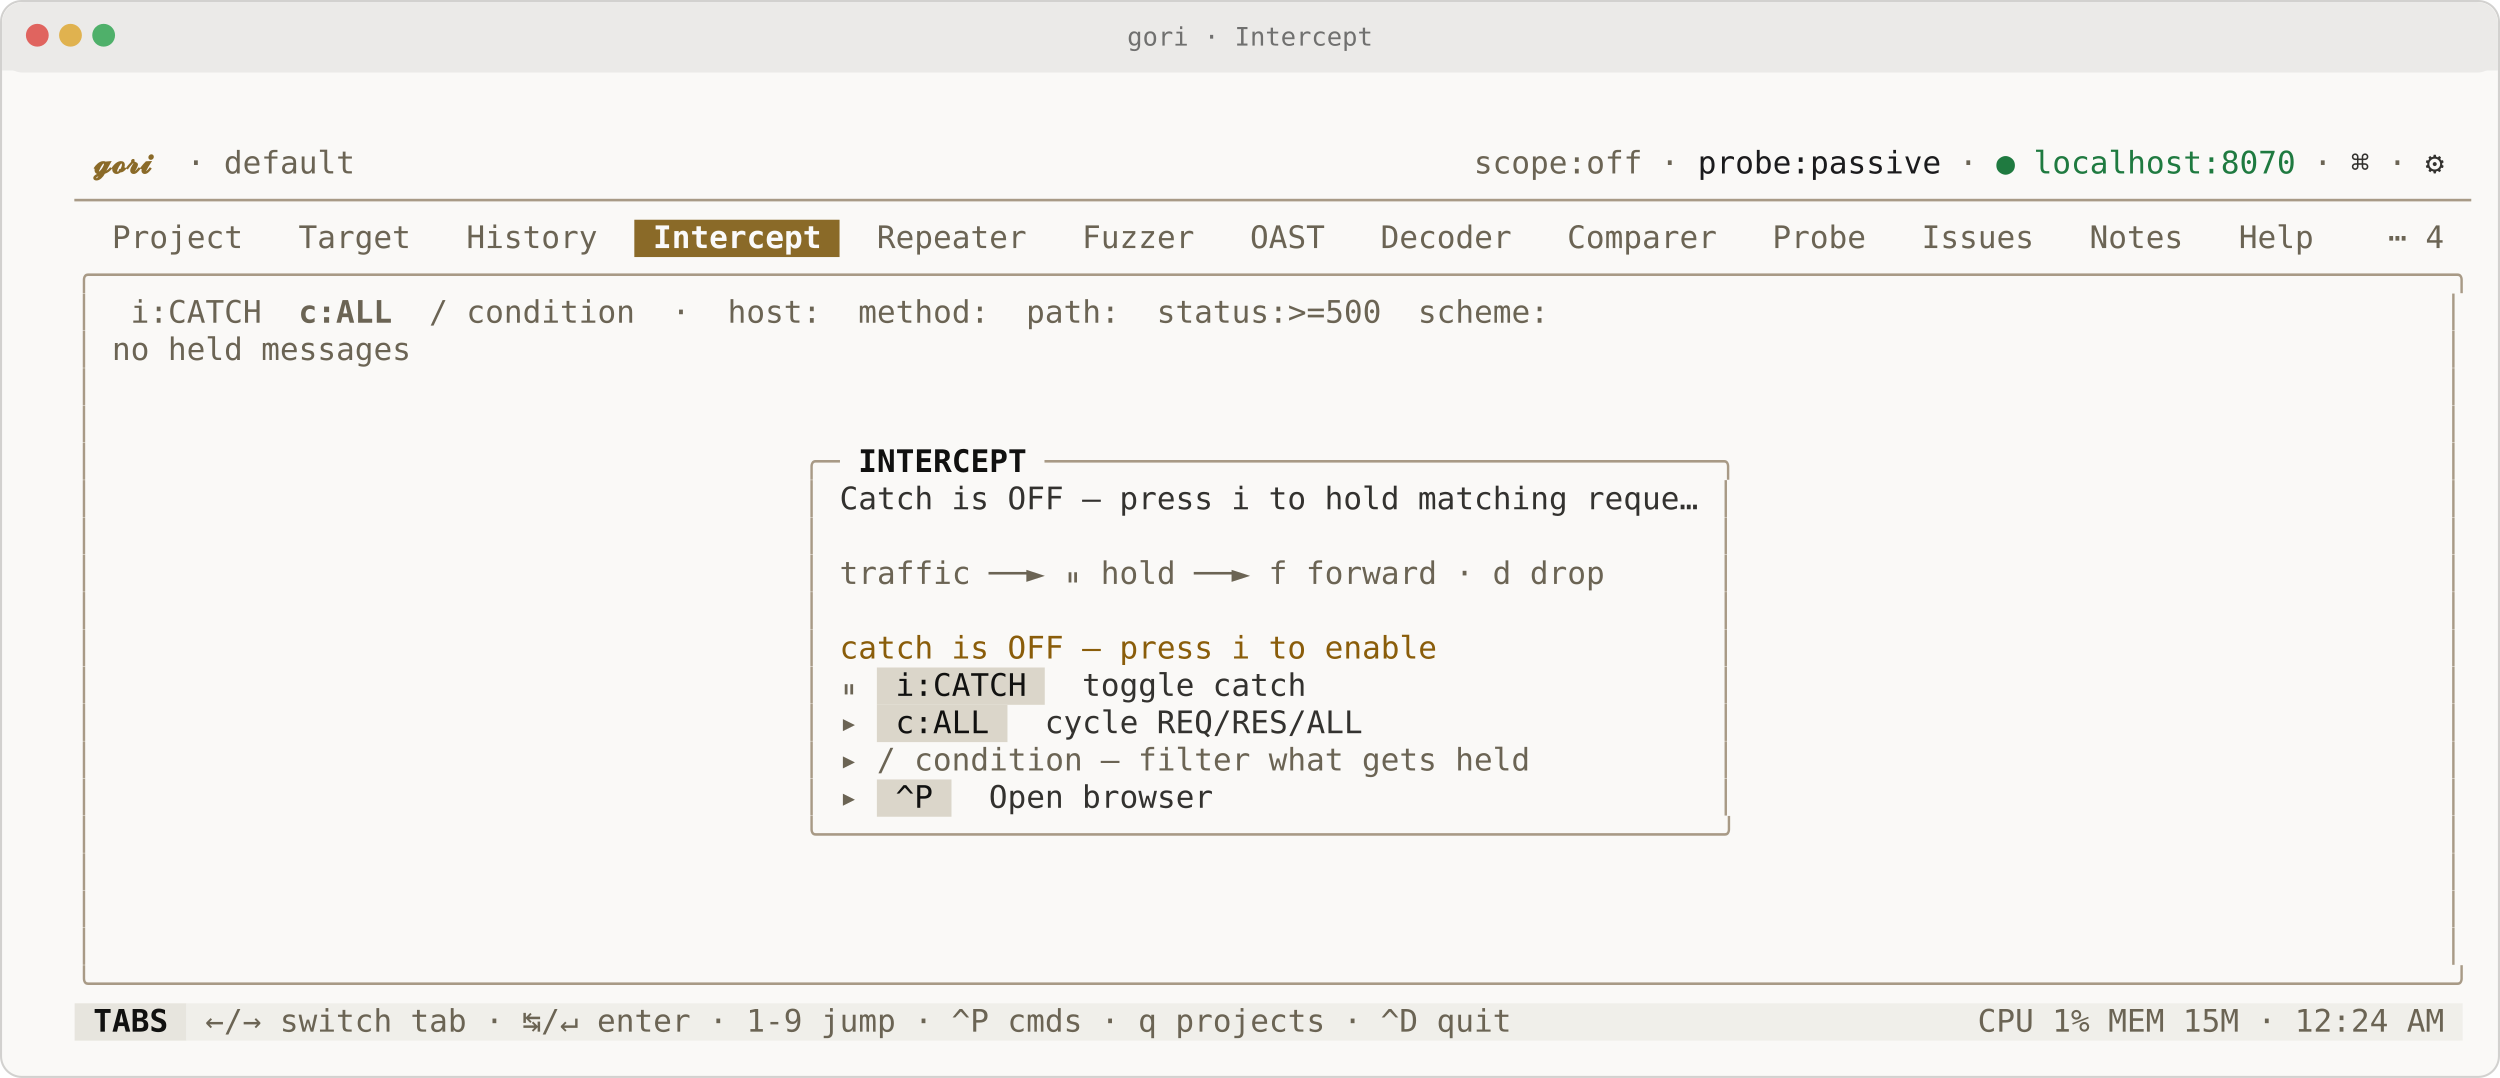
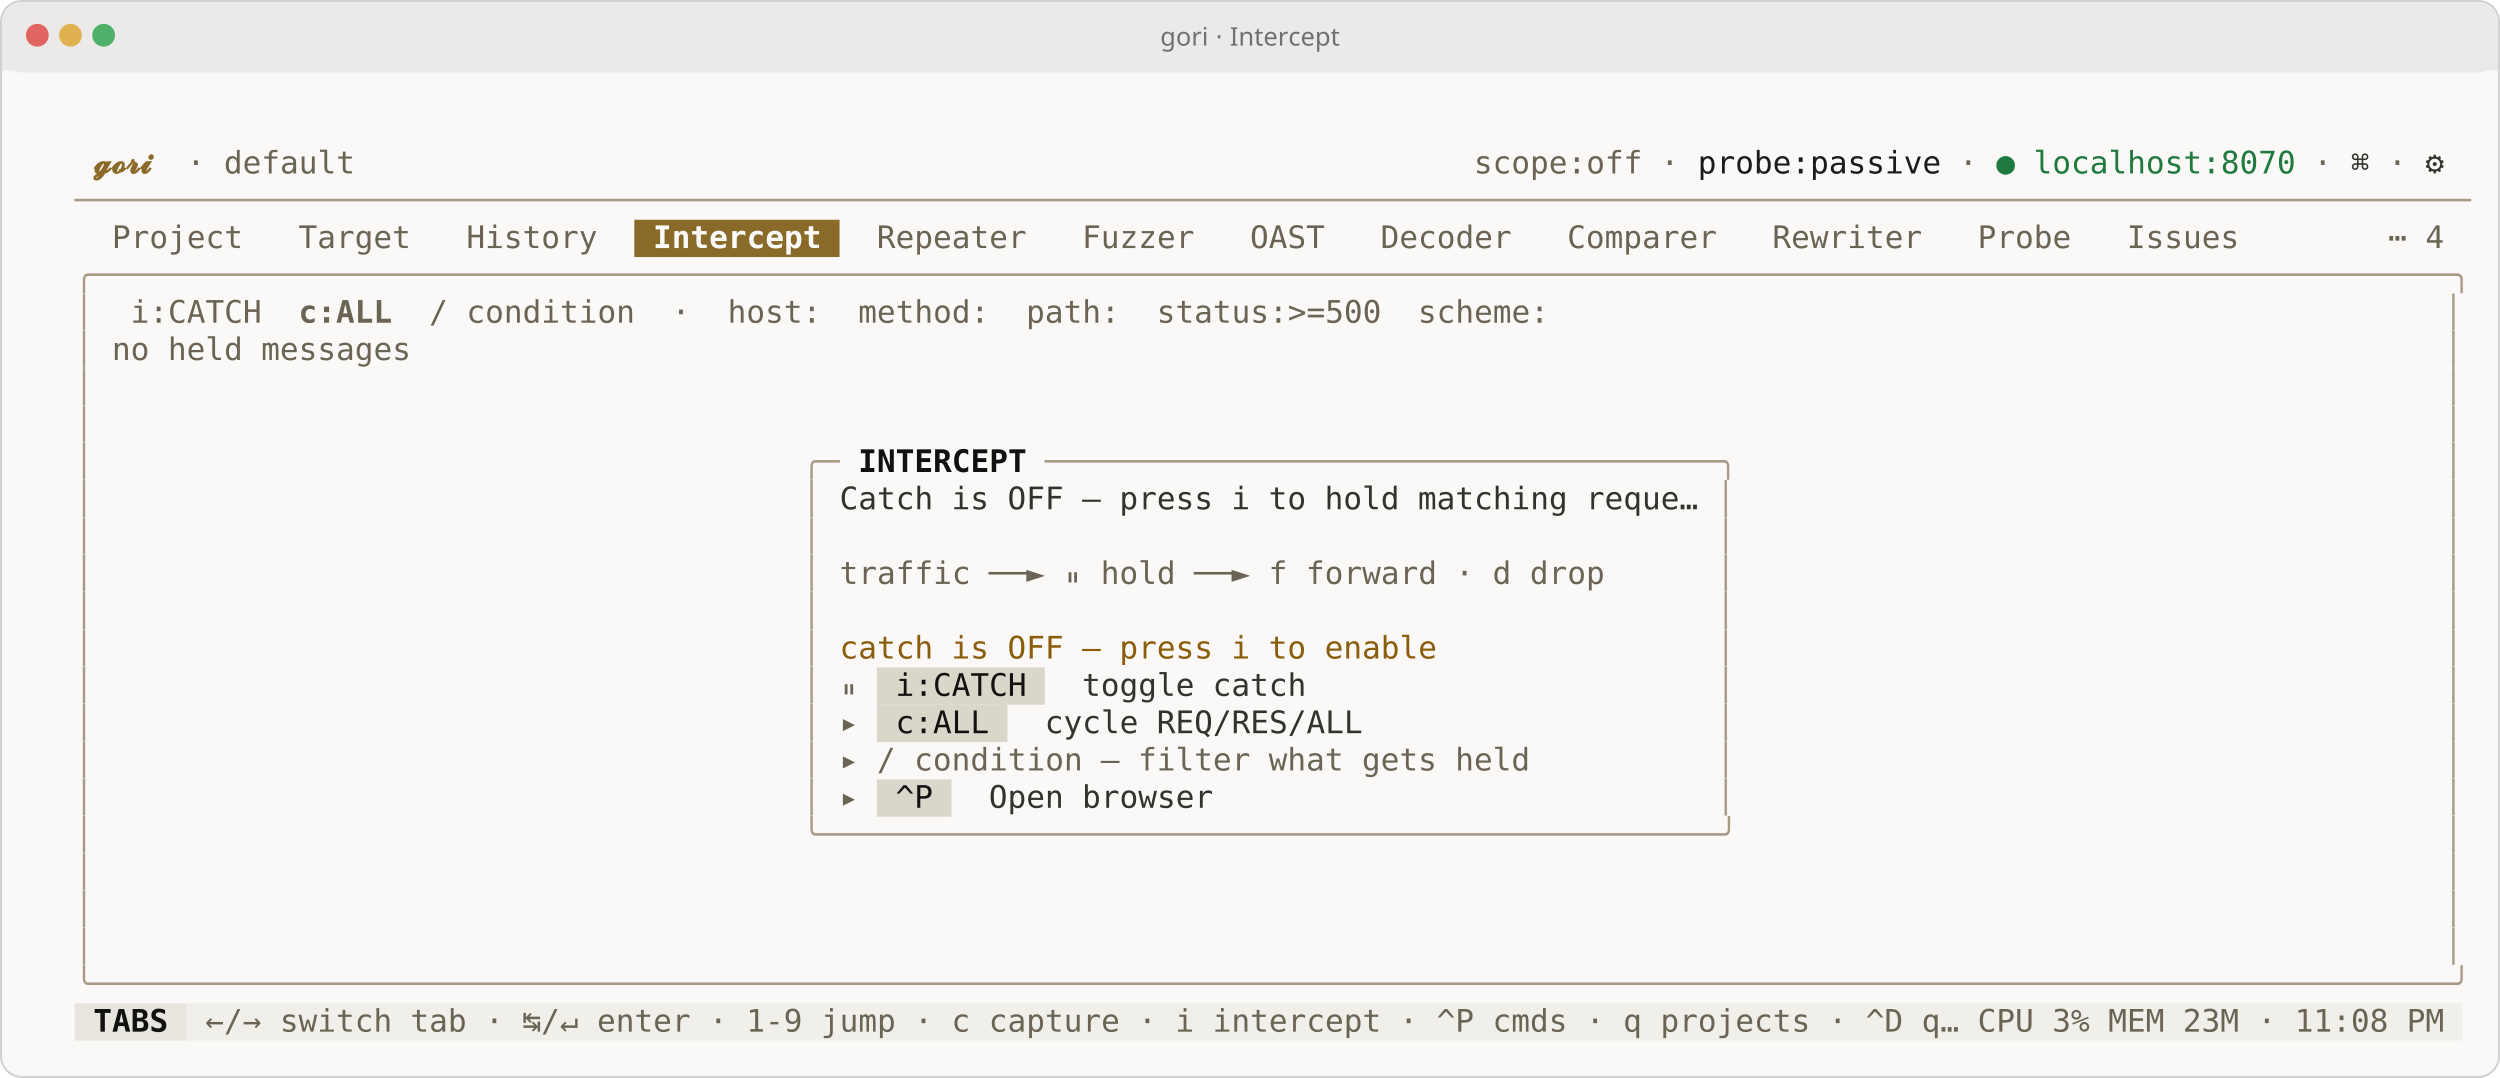
<svg xmlns="http://www.w3.org/2000/svg" width="1206" height="520" viewBox="0 0 1206.0 520.0" font-family="ui-monospace,'SF Mono','JetBrains Mono',Menlo,Consolas,monospace" font-size="15.0px" role="img" aria-label="gori · Intercept">
  <rect x="0.5" y="0.5" width="1205.0" height="519.0" rx="10" ry="10" fill="#faf9f7" stroke="#d2d1cf" stroke-width="1" />
  <rect x="1" y="1" width="1204.0" height="34.0" rx="10" ry="10" fill="#ebeae8" />
  <rect x="1" y="24.0" width="1204.0" height="10" fill="#ebeae8" />
  <circle cx="18.0" cy="17.0" r="5.5" fill="#e0645f" />
  <circle cx="34.0" cy="17.0" r="5.5" fill="#e0b24f" />
  <circle cx="50.0" cy="17.0" r="5.5" fill="#4fb06a" />
-   <text x="603.0" y="22.0" text-anchor="middle" fill="#70706f" font-size="12.3px">gori · Intercept</text>
+   <text x="603.0" y="22.0" text-anchor="middle" fill="#70706f" font-family="'Apple Symbols','Segoe UI Symbol','Cambria Math','STIX Two Math','Noto Sans Math','DejaVu Sans',ui-monospace,'SF Mono','JetBrains Mono',Menlo,Consolas,monospace" font-size="12.3px">gori · Intercept</text>
  <rect x="306.00" y="106.00" width="99.00" height="18.00" fill="#8a6a28" />
  <rect x="423.00" y="322.00" width="81.00" height="18.00" fill="#dbd6ca" />
  <rect x="423.00" y="340.00" width="63.00" height="18.00" fill="#dbd6ca" />
  <rect x="423.00" y="376.00" width="36.00" height="18.00" fill="#dbd6ca" />
  <rect x="36.00" y="484.00" width="54.00" height="18.00" fill="#e7e5de" />
  <rect x="90.00" y="484.00" width="1098.00" height="18.00" fill="#f0efea" />
  <text x="45.00" y="83.68" textLength="36.00" lengthAdjust="spacingAndGlyphs" fill="#8a6a28" font-weight="700" xml:space="preserve">𝓰𝓸𝓻𝓲</text>
  <text x="90.00" y="83.68" textLength="9.00" lengthAdjust="spacingAndGlyphs" fill="#6b6454" xml:space="preserve">·</text>
  <text x="108.00" y="83.68" textLength="63.00" lengthAdjust="spacingAndGlyphs" fill="#6b6454" xml:space="preserve">default</text>
  <text x="711.00" y="83.68" textLength="81.00" lengthAdjust="spacingAndGlyphs" fill="#6b6454" xml:space="preserve">scope:off</text>
  <text x="801.00" y="83.68" textLength="9.00" lengthAdjust="spacingAndGlyphs" fill="#6b6454" xml:space="preserve">·</text>
  <text x="819.00" y="83.68" textLength="117.00" lengthAdjust="spacingAndGlyphs" fill="#1b1b1d" xml:space="preserve">probe:passive</text>
  <text x="945.00" y="83.68" textLength="9.00" lengthAdjust="spacingAndGlyphs" fill="#6b6454" xml:space="preserve">·</text>
  <text x="963.00" y="83.68" textLength="9.00" lengthAdjust="spacingAndGlyphs" fill="#1f7a40" xml:space="preserve">●</text>
  <text x="981.00" y="83.68" textLength="126.00" lengthAdjust="spacingAndGlyphs" fill="#1f7a40" xml:space="preserve">localhost:8070</text>
  <text x="1116.00" y="83.68" textLength="9.00" lengthAdjust="spacingAndGlyphs" fill="#6b6454" xml:space="preserve">·</text>
  <text x="1134.00" y="83.68" textLength="9.00" lengthAdjust="spacingAndGlyphs" fill="#33322f" xml:space="preserve">⌘</text>
  <text x="1152.00" y="83.68" textLength="9.00" lengthAdjust="spacingAndGlyphs" fill="#6b6454" xml:space="preserve">·</text>
  <text x="1170.00" y="83.68" textLength="9.00" lengthAdjust="spacingAndGlyphs" fill="#33322f" xml:space="preserve">⚙</text>
  <text x="36.00" y="101.68" textLength="1152.00" lengthAdjust="spacingAndGlyphs" fill="#a89a86" xml:space="preserve">────────────────────────────────────────────────────────────────────────────────────────────────────────────────────────────────</text>
  <text x="54.00" y="119.68" textLength="63.00" lengthAdjust="spacingAndGlyphs" fill="#6b6454" xml:space="preserve">Project</text>
  <text x="144.00" y="119.68" textLength="54.00" lengthAdjust="spacingAndGlyphs" fill="#6b6454" xml:space="preserve">Target</text>
  <text x="225.00" y="119.68" textLength="63.00" lengthAdjust="spacingAndGlyphs" fill="#6b6454" xml:space="preserve">History</text>
  <text x="315.00" y="119.68" textLength="81.00" lengthAdjust="spacingAndGlyphs" fill="#fafafa" font-weight="700" xml:space="preserve">Intercept</text>
  <text x="423.00" y="119.68" textLength="72.00" lengthAdjust="spacingAndGlyphs" fill="#6b6454" xml:space="preserve">Repeater</text>
  <text x="522.00" y="119.68" textLength="54.00" lengthAdjust="spacingAndGlyphs" fill="#6b6454" xml:space="preserve">Fuzzer</text>
  <text x="603.00" y="119.68" textLength="36.00" lengthAdjust="spacingAndGlyphs" fill="#6b6454" xml:space="preserve">OAST</text>
  <text x="666.00" y="119.68" textLength="63.00" lengthAdjust="spacingAndGlyphs" fill="#6b6454" xml:space="preserve">Decoder</text>
  <text x="756.00" y="119.68" textLength="72.00" lengthAdjust="spacingAndGlyphs" fill="#6b6454" xml:space="preserve">Comparer</text>
-   <text x="855.00" y="119.68" textLength="45.00" lengthAdjust="spacingAndGlyphs" fill="#6b6454" xml:space="preserve">Probe</text>
-   <text x="927.00" y="119.68" textLength="54.00" lengthAdjust="spacingAndGlyphs" fill="#6b6454" xml:space="preserve">Issues</text>
-   <text x="1008.00" y="119.68" textLength="45.00" lengthAdjust="spacingAndGlyphs" fill="#6b6454" xml:space="preserve">Notes</text>
-   <text x="1080.00" y="119.68" textLength="36.00" lengthAdjust="spacingAndGlyphs" fill="#6b6454" xml:space="preserve">Help</text>
+   <text x="855.00" y="119.68" textLength="72.00" lengthAdjust="spacingAndGlyphs" fill="#6b6454" xml:space="preserve">Rewriter</text>
+   <text x="954.00" y="119.68" textLength="45.00" lengthAdjust="spacingAndGlyphs" fill="#6b6454" xml:space="preserve">Probe</text>
+   <text x="1026.00" y="119.68" textLength="54.00" lengthAdjust="spacingAndGlyphs" fill="#6b6454" xml:space="preserve">Issues</text>
  <text x="1152.00" y="119.68" textLength="9.00" lengthAdjust="spacingAndGlyphs" fill="#6b6454" xml:space="preserve">⋯</text>
  <text x="1170.00" y="119.68" textLength="9.00" lengthAdjust="spacingAndGlyphs" fill="#6b6454" xml:space="preserve">4</text>
  <text x="36.00" y="137.68" textLength="1152.00" lengthAdjust="spacingAndGlyphs" fill="#a89a86" xml:space="preserve">╭──────────────────────────────────────────────────────────────────────────────────────────────────────────────────────────────╮</text>
  <text x="36.00" y="155.68" textLength="9.00" lengthAdjust="spacingAndGlyphs" fill="#a89a86" xml:space="preserve">│</text>
  <text x="63.00" y="155.68" textLength="63.00" lengthAdjust="spacingAndGlyphs" fill="#6b6454" xml:space="preserve">i:CATCH</text>
  <text x="144.00" y="155.68" textLength="45.00" lengthAdjust="spacingAndGlyphs" fill="#6b6454" font-weight="700" xml:space="preserve">c:ALL</text>
  <text x="207.00" y="155.68" textLength="9.00" lengthAdjust="spacingAndGlyphs" fill="#6b6454" xml:space="preserve">/</text>
  <text x="225.00" y="155.68" textLength="81.00" lengthAdjust="spacingAndGlyphs" fill="#6b6454" xml:space="preserve">condition</text>
  <text x="324.00" y="155.68" textLength="9.00" lengthAdjust="spacingAndGlyphs" fill="#6b6454" xml:space="preserve">·</text>
  <text x="351.00" y="155.68" textLength="45.00" lengthAdjust="spacingAndGlyphs" fill="#6b6454" xml:space="preserve">host:</text>
  <text x="414.00" y="155.68" textLength="63.00" lengthAdjust="spacingAndGlyphs" fill="#6b6454" xml:space="preserve">method:</text>
  <text x="495.00" y="155.68" textLength="45.00" lengthAdjust="spacingAndGlyphs" fill="#6b6454" xml:space="preserve">path:</text>
  <text x="558.00" y="155.68" textLength="108.00" lengthAdjust="spacingAndGlyphs" fill="#6b6454" xml:space="preserve">status:&gt;=500</text>
  <text x="684.00" y="155.68" textLength="63.00" lengthAdjust="spacingAndGlyphs" fill="#6b6454" xml:space="preserve">scheme:</text>
  <text x="1179.00" y="155.68" textLength="9.00" lengthAdjust="spacingAndGlyphs" fill="#a89a86" xml:space="preserve">│</text>
  <text x="36.00" y="173.68" textLength="9.00" lengthAdjust="spacingAndGlyphs" fill="#a89a86" xml:space="preserve">│</text>
  <text x="54.00" y="173.68" textLength="18.00" lengthAdjust="spacingAndGlyphs" fill="#6b6454" xml:space="preserve">no</text>
  <text x="81.00" y="173.68" textLength="36.00" lengthAdjust="spacingAndGlyphs" fill="#6b6454" xml:space="preserve">held</text>
  <text x="126.00" y="173.68" textLength="72.00" lengthAdjust="spacingAndGlyphs" fill="#6b6454" xml:space="preserve">messages</text>
  <text x="1179.00" y="173.68" textLength="9.00" lengthAdjust="spacingAndGlyphs" fill="#a89a86" xml:space="preserve">│</text>
  <text x="36.00" y="191.68" textLength="9.00" lengthAdjust="spacingAndGlyphs" fill="#a89a86" xml:space="preserve">│</text>
  <text x="1179.00" y="191.68" textLength="9.00" lengthAdjust="spacingAndGlyphs" fill="#a89a86" xml:space="preserve">│</text>
  <text x="36.00" y="209.68" textLength="9.00" lengthAdjust="spacingAndGlyphs" fill="#a89a86" xml:space="preserve">│</text>
  <text x="1179.00" y="209.68" textLength="9.00" lengthAdjust="spacingAndGlyphs" fill="#a89a86" xml:space="preserve">│</text>
  <text x="36.00" y="227.68" textLength="9.00" lengthAdjust="spacingAndGlyphs" fill="#a89a86" xml:space="preserve">│</text>
  <text x="387.00" y="227.68" textLength="18.00" lengthAdjust="spacingAndGlyphs" fill="#a89a86" xml:space="preserve">╭─</text>
  <text x="414.00" y="227.68" textLength="81.00" lengthAdjust="spacingAndGlyphs" fill="#111110" font-weight="700" xml:space="preserve">INTERCEPT</text>
  <text x="504.00" y="227.68" textLength="333.00" lengthAdjust="spacingAndGlyphs" fill="#a89a86" xml:space="preserve">────────────────────────────────────╮</text>
  <text x="1179.00" y="227.68" textLength="9.00" lengthAdjust="spacingAndGlyphs" fill="#a89a86" xml:space="preserve">│</text>
  <text x="36.00" y="245.68" textLength="9.00" lengthAdjust="spacingAndGlyphs" fill="#a89a86" xml:space="preserve">│</text>
  <text x="387.00" y="245.68" textLength="9.00" lengthAdjust="spacingAndGlyphs" fill="#a89a86" xml:space="preserve">│</text>
  <text x="405.00" y="245.68" textLength="45.00" lengthAdjust="spacingAndGlyphs" fill="#33322f" xml:space="preserve">Catch</text>
  <text x="459.00" y="245.68" textLength="18.00" lengthAdjust="spacingAndGlyphs" fill="#33322f" xml:space="preserve">is</text>
  <text x="486.00" y="245.68" textLength="27.00" lengthAdjust="spacingAndGlyphs" fill="#33322f" xml:space="preserve">OFF</text>
  <text x="522.00" y="245.68" textLength="9.00" lengthAdjust="spacingAndGlyphs" fill="#33322f" xml:space="preserve">—</text>
  <text x="540.00" y="245.68" textLength="45.00" lengthAdjust="spacingAndGlyphs" fill="#33322f" xml:space="preserve">press</text>
  <text x="594.00" y="245.68" textLength="9.00" lengthAdjust="spacingAndGlyphs" fill="#33322f" xml:space="preserve">i</text>
  <text x="612.00" y="245.68" textLength="18.00" lengthAdjust="spacingAndGlyphs" fill="#33322f" xml:space="preserve">to</text>
  <text x="639.00" y="245.68" textLength="36.00" lengthAdjust="spacingAndGlyphs" fill="#33322f" xml:space="preserve">hold</text>
  <text x="684.00" y="245.68" textLength="72.00" lengthAdjust="spacingAndGlyphs" fill="#33322f" xml:space="preserve">matching</text>
  <text x="765.00" y="245.68" textLength="54.00" lengthAdjust="spacingAndGlyphs" fill="#33322f" xml:space="preserve">reque…</text>
  <text x="828.00" y="245.68" textLength="9.00" lengthAdjust="spacingAndGlyphs" fill="#a89a86" xml:space="preserve">│</text>
  <text x="1179.00" y="245.68" textLength="9.00" lengthAdjust="spacingAndGlyphs" fill="#a89a86" xml:space="preserve">│</text>
  <text x="36.00" y="263.68" textLength="9.00" lengthAdjust="spacingAndGlyphs" fill="#a89a86" xml:space="preserve">│</text>
  <text x="387.00" y="263.68" textLength="9.00" lengthAdjust="spacingAndGlyphs" fill="#a89a86" xml:space="preserve">│</text>
  <text x="828.00" y="263.68" textLength="9.00" lengthAdjust="spacingAndGlyphs" fill="#a89a86" xml:space="preserve">│</text>
  <text x="1179.00" y="263.68" textLength="9.00" lengthAdjust="spacingAndGlyphs" fill="#a89a86" xml:space="preserve">│</text>
  <text x="36.00" y="281.68" textLength="9.00" lengthAdjust="spacingAndGlyphs" fill="#a89a86" xml:space="preserve">│</text>
  <text x="387.00" y="281.68" textLength="9.00" lengthAdjust="spacingAndGlyphs" fill="#a89a86" xml:space="preserve">│</text>
  <text x="405.00" y="281.68" textLength="63.00" lengthAdjust="spacingAndGlyphs" fill="#6b6454" xml:space="preserve">traffic</text>
  <text x="477.00" y="281.68" textLength="27.00" lengthAdjust="spacingAndGlyphs" fill="#6b6454" xml:space="preserve">──►</text>
  <text x="513.00" y="281.68" textLength="9.00" lengthAdjust="spacingAndGlyphs" fill="#6b6454" xml:space="preserve">⏸</text>
  <text x="531.00" y="281.68" textLength="36.00" lengthAdjust="spacingAndGlyphs" fill="#6b6454" xml:space="preserve">hold</text>
  <text x="576.00" y="281.68" textLength="27.00" lengthAdjust="spacingAndGlyphs" fill="#6b6454" xml:space="preserve">──►</text>
  <text x="612.00" y="281.68" textLength="9.00" lengthAdjust="spacingAndGlyphs" fill="#6b6454" xml:space="preserve">f</text>
  <text x="630.00" y="281.68" textLength="63.00" lengthAdjust="spacingAndGlyphs" fill="#6b6454" xml:space="preserve">forward</text>
  <text x="702.00" y="281.68" textLength="9.00" lengthAdjust="spacingAndGlyphs" fill="#6b6454" xml:space="preserve">·</text>
  <text x="720.00" y="281.68" textLength="9.00" lengthAdjust="spacingAndGlyphs" fill="#6b6454" xml:space="preserve">d</text>
  <text x="738.00" y="281.68" textLength="36.00" lengthAdjust="spacingAndGlyphs" fill="#6b6454" xml:space="preserve">drop</text>
  <text x="828.00" y="281.68" textLength="9.00" lengthAdjust="spacingAndGlyphs" fill="#a89a86" xml:space="preserve">│</text>
  <text x="1179.00" y="281.68" textLength="9.00" lengthAdjust="spacingAndGlyphs" fill="#a89a86" xml:space="preserve">│</text>
  <text x="36.00" y="299.68" textLength="9.00" lengthAdjust="spacingAndGlyphs" fill="#a89a86" xml:space="preserve">│</text>
  <text x="387.00" y="299.68" textLength="9.00" lengthAdjust="spacingAndGlyphs" fill="#a89a86" xml:space="preserve">│</text>
  <text x="828.00" y="299.68" textLength="9.00" lengthAdjust="spacingAndGlyphs" fill="#a89a86" xml:space="preserve">│</text>
  <text x="1179.00" y="299.68" textLength="9.00" lengthAdjust="spacingAndGlyphs" fill="#a89a86" xml:space="preserve">│</text>
  <text x="36.00" y="317.68" textLength="9.00" lengthAdjust="spacingAndGlyphs" fill="#a89a86" xml:space="preserve">│</text>
  <text x="387.00" y="317.68" textLength="9.00" lengthAdjust="spacingAndGlyphs" fill="#a89a86" xml:space="preserve">│</text>
  <text x="405.00" y="317.68" textLength="45.00" lengthAdjust="spacingAndGlyphs" fill="#8a5d0a" xml:space="preserve">catch</text>
  <text x="459.00" y="317.68" textLength="18.00" lengthAdjust="spacingAndGlyphs" fill="#8a5d0a" xml:space="preserve">is</text>
  <text x="486.00" y="317.68" textLength="27.00" lengthAdjust="spacingAndGlyphs" fill="#8a5d0a" xml:space="preserve">OFF</text>
  <text x="522.00" y="317.68" textLength="9.00" lengthAdjust="spacingAndGlyphs" fill="#8a5d0a" xml:space="preserve">—</text>
  <text x="540.00" y="317.68" textLength="45.00" lengthAdjust="spacingAndGlyphs" fill="#8a5d0a" xml:space="preserve">press</text>
  <text x="594.00" y="317.68" textLength="9.00" lengthAdjust="spacingAndGlyphs" fill="#8a5d0a" xml:space="preserve">i</text>
  <text x="612.00" y="317.68" textLength="18.00" lengthAdjust="spacingAndGlyphs" fill="#8a5d0a" xml:space="preserve">to</text>
  <text x="639.00" y="317.68" textLength="54.00" lengthAdjust="spacingAndGlyphs" fill="#8a5d0a" xml:space="preserve">enable</text>
  <text x="828.00" y="317.68" textLength="9.00" lengthAdjust="spacingAndGlyphs" fill="#a89a86" xml:space="preserve">│</text>
  <text x="1179.00" y="317.68" textLength="9.00" lengthAdjust="spacingAndGlyphs" fill="#a89a86" xml:space="preserve">│</text>
  <text x="36.00" y="335.68" textLength="9.00" lengthAdjust="spacingAndGlyphs" fill="#a89a86" xml:space="preserve">│</text>
  <text x="387.00" y="335.68" textLength="9.00" lengthAdjust="spacingAndGlyphs" fill="#a89a86" xml:space="preserve">│</text>
  <text x="405.00" y="335.68" textLength="9.00" lengthAdjust="spacingAndGlyphs" fill="#6b6454" xml:space="preserve">⏸</text>
  <text x="432.00" y="335.68" textLength="63.00" lengthAdjust="spacingAndGlyphs" fill="#111110" xml:space="preserve">i:CATCH</text>
  <text x="522.00" y="335.68" textLength="54.00" lengthAdjust="spacingAndGlyphs" fill="#33322f" xml:space="preserve">toggle</text>
  <text x="585.00" y="335.68" textLength="45.00" lengthAdjust="spacingAndGlyphs" fill="#33322f" xml:space="preserve">catch</text>
  <text x="828.00" y="335.68" textLength="9.00" lengthAdjust="spacingAndGlyphs" fill="#a89a86" xml:space="preserve">│</text>
  <text x="1179.00" y="335.68" textLength="9.00" lengthAdjust="spacingAndGlyphs" fill="#a89a86" xml:space="preserve">│</text>
  <text x="36.00" y="353.68" textLength="9.00" lengthAdjust="spacingAndGlyphs" fill="#a89a86" xml:space="preserve">│</text>
  <text x="387.00" y="353.68" textLength="9.00" lengthAdjust="spacingAndGlyphs" fill="#a89a86" xml:space="preserve">│</text>
  <text x="405.00" y="353.68" textLength="9.00" lengthAdjust="spacingAndGlyphs" fill="#6b6454" xml:space="preserve">▸</text>
  <text x="432.00" y="353.68" textLength="45.00" lengthAdjust="spacingAndGlyphs" fill="#111110" xml:space="preserve">c:ALL</text>
  <text x="504.00" y="353.68" textLength="45.00" lengthAdjust="spacingAndGlyphs" fill="#33322f" xml:space="preserve">cycle</text>
  <text x="558.00" y="353.68" textLength="99.00" lengthAdjust="spacingAndGlyphs" fill="#33322f" xml:space="preserve">REQ/RES/ALL</text>
  <text x="828.00" y="353.68" textLength="9.00" lengthAdjust="spacingAndGlyphs" fill="#a89a86" xml:space="preserve">│</text>
  <text x="1179.00" y="353.68" textLength="9.00" lengthAdjust="spacingAndGlyphs" fill="#a89a86" xml:space="preserve">│</text>
  <text x="36.00" y="371.68" textLength="9.00" lengthAdjust="spacingAndGlyphs" fill="#a89a86" xml:space="preserve">│</text>
  <text x="387.00" y="371.68" textLength="9.00" lengthAdjust="spacingAndGlyphs" fill="#a89a86" xml:space="preserve">│</text>
  <text x="405.00" y="371.68" textLength="9.00" lengthAdjust="spacingAndGlyphs" fill="#6b6454" xml:space="preserve">▸</text>
  <text x="423.00" y="371.68" textLength="9.00" lengthAdjust="spacingAndGlyphs" fill="#6b6454" xml:space="preserve">/</text>
  <text x="441.00" y="371.68" textLength="81.00" lengthAdjust="spacingAndGlyphs" fill="#6b6454" xml:space="preserve">condition</text>
  <text x="531.00" y="371.68" textLength="9.00" lengthAdjust="spacingAndGlyphs" fill="#6b6454" xml:space="preserve">—</text>
  <text x="549.00" y="371.68" textLength="54.00" lengthAdjust="spacingAndGlyphs" fill="#6b6454" xml:space="preserve">filter</text>
  <text x="612.00" y="371.68" textLength="36.00" lengthAdjust="spacingAndGlyphs" fill="#6b6454" xml:space="preserve">what</text>
  <text x="657.00" y="371.68" textLength="36.00" lengthAdjust="spacingAndGlyphs" fill="#6b6454" xml:space="preserve">gets</text>
  <text x="702.00" y="371.68" textLength="36.00" lengthAdjust="spacingAndGlyphs" fill="#6b6454" xml:space="preserve">held</text>
  <text x="828.00" y="371.68" textLength="9.00" lengthAdjust="spacingAndGlyphs" fill="#a89a86" xml:space="preserve">│</text>
  <text x="1179.00" y="371.68" textLength="9.00" lengthAdjust="spacingAndGlyphs" fill="#a89a86" xml:space="preserve">│</text>
  <text x="36.00" y="389.68" textLength="9.00" lengthAdjust="spacingAndGlyphs" fill="#a89a86" xml:space="preserve">│</text>
  <text x="387.00" y="389.68" textLength="9.00" lengthAdjust="spacingAndGlyphs" fill="#a89a86" xml:space="preserve">│</text>
  <text x="405.00" y="389.68" textLength="9.00" lengthAdjust="spacingAndGlyphs" fill="#6b6454" xml:space="preserve">▸</text>
  <text x="432.00" y="389.68" textLength="18.00" lengthAdjust="spacingAndGlyphs" fill="#111110" xml:space="preserve">^P</text>
  <text x="477.00" y="389.68" textLength="36.00" lengthAdjust="spacingAndGlyphs" fill="#33322f" xml:space="preserve">Open</text>
  <text x="522.00" y="389.68" textLength="63.00" lengthAdjust="spacingAndGlyphs" fill="#33322f" xml:space="preserve">browser</text>
  <text x="828.00" y="389.68" textLength="9.00" lengthAdjust="spacingAndGlyphs" fill="#a89a86" xml:space="preserve">│</text>
  <text x="1179.00" y="389.68" textLength="9.00" lengthAdjust="spacingAndGlyphs" fill="#a89a86" xml:space="preserve">│</text>
  <text x="36.00" y="407.68" textLength="9.00" lengthAdjust="spacingAndGlyphs" fill="#a89a86" xml:space="preserve">│</text>
  <text x="387.00" y="407.68" textLength="450.00" lengthAdjust="spacingAndGlyphs" fill="#a89a86" xml:space="preserve">╰────────────────────────────────────────────────╯</text>
  <text x="1179.00" y="407.68" textLength="9.00" lengthAdjust="spacingAndGlyphs" fill="#a89a86" xml:space="preserve">│</text>
  <text x="36.00" y="425.68" textLength="9.00" lengthAdjust="spacingAndGlyphs" fill="#a89a86" xml:space="preserve">│</text>
  <text x="1179.00" y="425.68" textLength="9.00" lengthAdjust="spacingAndGlyphs" fill="#a89a86" xml:space="preserve">│</text>
  <text x="36.00" y="443.68" textLength="9.00" lengthAdjust="spacingAndGlyphs" fill="#a89a86" xml:space="preserve">│</text>
  <text x="1179.00" y="443.68" textLength="9.00" lengthAdjust="spacingAndGlyphs" fill="#a89a86" xml:space="preserve">│</text>
  <text x="36.00" y="461.68" textLength="9.00" lengthAdjust="spacingAndGlyphs" fill="#a89a86" xml:space="preserve">│</text>
  <text x="1179.00" y="461.68" textLength="9.00" lengthAdjust="spacingAndGlyphs" fill="#a89a86" xml:space="preserve">│</text>
  <text x="36.00" y="479.68" textLength="1152.00" lengthAdjust="spacingAndGlyphs" fill="#a89a86" xml:space="preserve">╰──────────────────────────────────────────────────────────────────────────────────────────────────────────────────────────────╯</text>
  <text x="45.00" y="497.68" textLength="36.00" lengthAdjust="spacingAndGlyphs" fill="#111110" font-weight="700" xml:space="preserve">TABS</text>
  <text x="99.00" y="497.68" textLength="27.00" lengthAdjust="spacingAndGlyphs" fill="#6b6454" xml:space="preserve">←/→</text>
  <text x="135.00" y="497.68" textLength="54.00" lengthAdjust="spacingAndGlyphs" fill="#6b6454" xml:space="preserve">switch</text>
  <text x="198.00" y="497.68" textLength="27.00" lengthAdjust="spacingAndGlyphs" fill="#6b6454" xml:space="preserve">tab</text>
  <text x="234.00" y="497.68" textLength="9.00" lengthAdjust="spacingAndGlyphs" fill="#6b6454" xml:space="preserve">·</text>
  <text x="252.00" y="497.68" textLength="27.00" lengthAdjust="spacingAndGlyphs" fill="#6b6454" xml:space="preserve">↹/↵</text>
  <text x="288.00" y="497.68" textLength="45.00" lengthAdjust="spacingAndGlyphs" fill="#6b6454" xml:space="preserve">enter</text>
  <text x="342.00" y="497.68" textLength="9.00" lengthAdjust="spacingAndGlyphs" fill="#6b6454" xml:space="preserve">·</text>
  <text x="360.00" y="497.68" textLength="27.00" lengthAdjust="spacingAndGlyphs" fill="#6b6454" xml:space="preserve">1-9</text>
  <text x="396.00" y="497.68" textLength="36.00" lengthAdjust="spacingAndGlyphs" fill="#6b6454" xml:space="preserve">jump</text>
  <text x="441.00" y="497.68" textLength="9.00" lengthAdjust="spacingAndGlyphs" fill="#6b6454" xml:space="preserve">·</text>
-   <text x="459.00" y="497.68" textLength="18.00" lengthAdjust="spacingAndGlyphs" fill="#6b6454" xml:space="preserve">^P</text>
-   <text x="486.00" y="497.68" textLength="36.00" lengthAdjust="spacingAndGlyphs" fill="#6b6454" xml:space="preserve">cmds</text>
-   <text x="531.00" y="497.68" textLength="9.00" lengthAdjust="spacingAndGlyphs" fill="#6b6454" xml:space="preserve">·</text>
-   <text x="549.00" y="497.68" textLength="9.00" lengthAdjust="spacingAndGlyphs" fill="#6b6454" xml:space="preserve">q</text>
-   <text x="567.00" y="497.68" textLength="72.00" lengthAdjust="spacingAndGlyphs" fill="#6b6454" xml:space="preserve">projects</text>
-   <text x="648.00" y="497.68" textLength="9.00" lengthAdjust="spacingAndGlyphs" fill="#6b6454" xml:space="preserve">·</text>
-   <text x="666.00" y="497.68" textLength="18.00" lengthAdjust="spacingAndGlyphs" fill="#6b6454" xml:space="preserve">^D</text>
-   <text x="693.00" y="497.68" textLength="36.00" lengthAdjust="spacingAndGlyphs" fill="#6b6454" xml:space="preserve">quit</text>
+   <text x="459.00" y="497.68" textLength="9.00" lengthAdjust="spacingAndGlyphs" fill="#6b6454" xml:space="preserve">c</text>
+   <text x="477.00" y="497.68" textLength="63.00" lengthAdjust="spacingAndGlyphs" fill="#6b6454" xml:space="preserve">capture</text>
+   <text x="549.00" y="497.68" textLength="9.00" lengthAdjust="spacingAndGlyphs" fill="#6b6454" xml:space="preserve">·</text>
+   <text x="567.00" y="497.68" textLength="9.00" lengthAdjust="spacingAndGlyphs" fill="#6b6454" xml:space="preserve">i</text>
+   <text x="585.00" y="497.68" textLength="81.00" lengthAdjust="spacingAndGlyphs" fill="#6b6454" xml:space="preserve">intercept</text>
+   <text x="675.00" y="497.68" textLength="9.00" lengthAdjust="spacingAndGlyphs" fill="#6b6454" xml:space="preserve">·</text>
+   <text x="693.00" y="497.68" textLength="18.00" lengthAdjust="spacingAndGlyphs" fill="#6b6454" xml:space="preserve">^P</text>
+   <text x="720.00" y="497.68" textLength="36.00" lengthAdjust="spacingAndGlyphs" fill="#6b6454" xml:space="preserve">cmds</text>
+   <text x="765.00" y="497.68" textLength="9.00" lengthAdjust="spacingAndGlyphs" fill="#6b6454" xml:space="preserve">·</text>
+   <text x="783.00" y="497.68" textLength="9.00" lengthAdjust="spacingAndGlyphs" fill="#6b6454" xml:space="preserve">q</text>
+   <text x="801.00" y="497.68" textLength="72.00" lengthAdjust="spacingAndGlyphs" fill="#6b6454" xml:space="preserve">projects</text>
+   <text x="882.00" y="497.68" textLength="9.00" lengthAdjust="spacingAndGlyphs" fill="#6b6454" xml:space="preserve">·</text>
+   <text x="900.00" y="497.68" textLength="18.00" lengthAdjust="spacingAndGlyphs" fill="#6b6454" xml:space="preserve">^D</text>
+   <text x="927.00" y="497.68" textLength="18.00" lengthAdjust="spacingAndGlyphs" fill="#6b6454" xml:space="preserve">q…</text>
  <text x="954.00" y="497.68" textLength="27.00" lengthAdjust="spacingAndGlyphs" fill="#6b6454" xml:space="preserve">CPU</text>
-   <text x="990.00" y="497.68" textLength="18.00" lengthAdjust="spacingAndGlyphs" fill="#6b6454" xml:space="preserve">1%</text>
+   <text x="990.00" y="497.68" textLength="18.00" lengthAdjust="spacingAndGlyphs" fill="#6b6454" xml:space="preserve">3%</text>
  <text x="1017.00" y="497.68" textLength="27.00" lengthAdjust="spacingAndGlyphs" fill="#6b6454" xml:space="preserve">MEM</text>
-   <text x="1053.00" y="497.68" textLength="27.00" lengthAdjust="spacingAndGlyphs" fill="#6b6454" xml:space="preserve">15M</text>
+   <text x="1053.00" y="497.68" textLength="27.00" lengthAdjust="spacingAndGlyphs" fill="#6b6454" xml:space="preserve">23M</text>
  <text x="1089.00" y="497.68" textLength="9.00" lengthAdjust="spacingAndGlyphs" fill="#6b6454" xml:space="preserve">·</text>
-   <text x="1107.00" y="497.68" textLength="45.00" lengthAdjust="spacingAndGlyphs" fill="#6b6454" xml:space="preserve">12:24</text>
-   <text x="1161.00" y="497.68" textLength="18.00" lengthAdjust="spacingAndGlyphs" fill="#6b6454" xml:space="preserve">AM</text>
+   <text x="1107.00" y="497.68" textLength="45.00" lengthAdjust="spacingAndGlyphs" fill="#6b6454" xml:space="preserve">11:08</text>
+   <text x="1161.00" y="497.68" textLength="18.00" lengthAdjust="spacingAndGlyphs" fill="#6b6454" xml:space="preserve">PM</text>
</svg>
